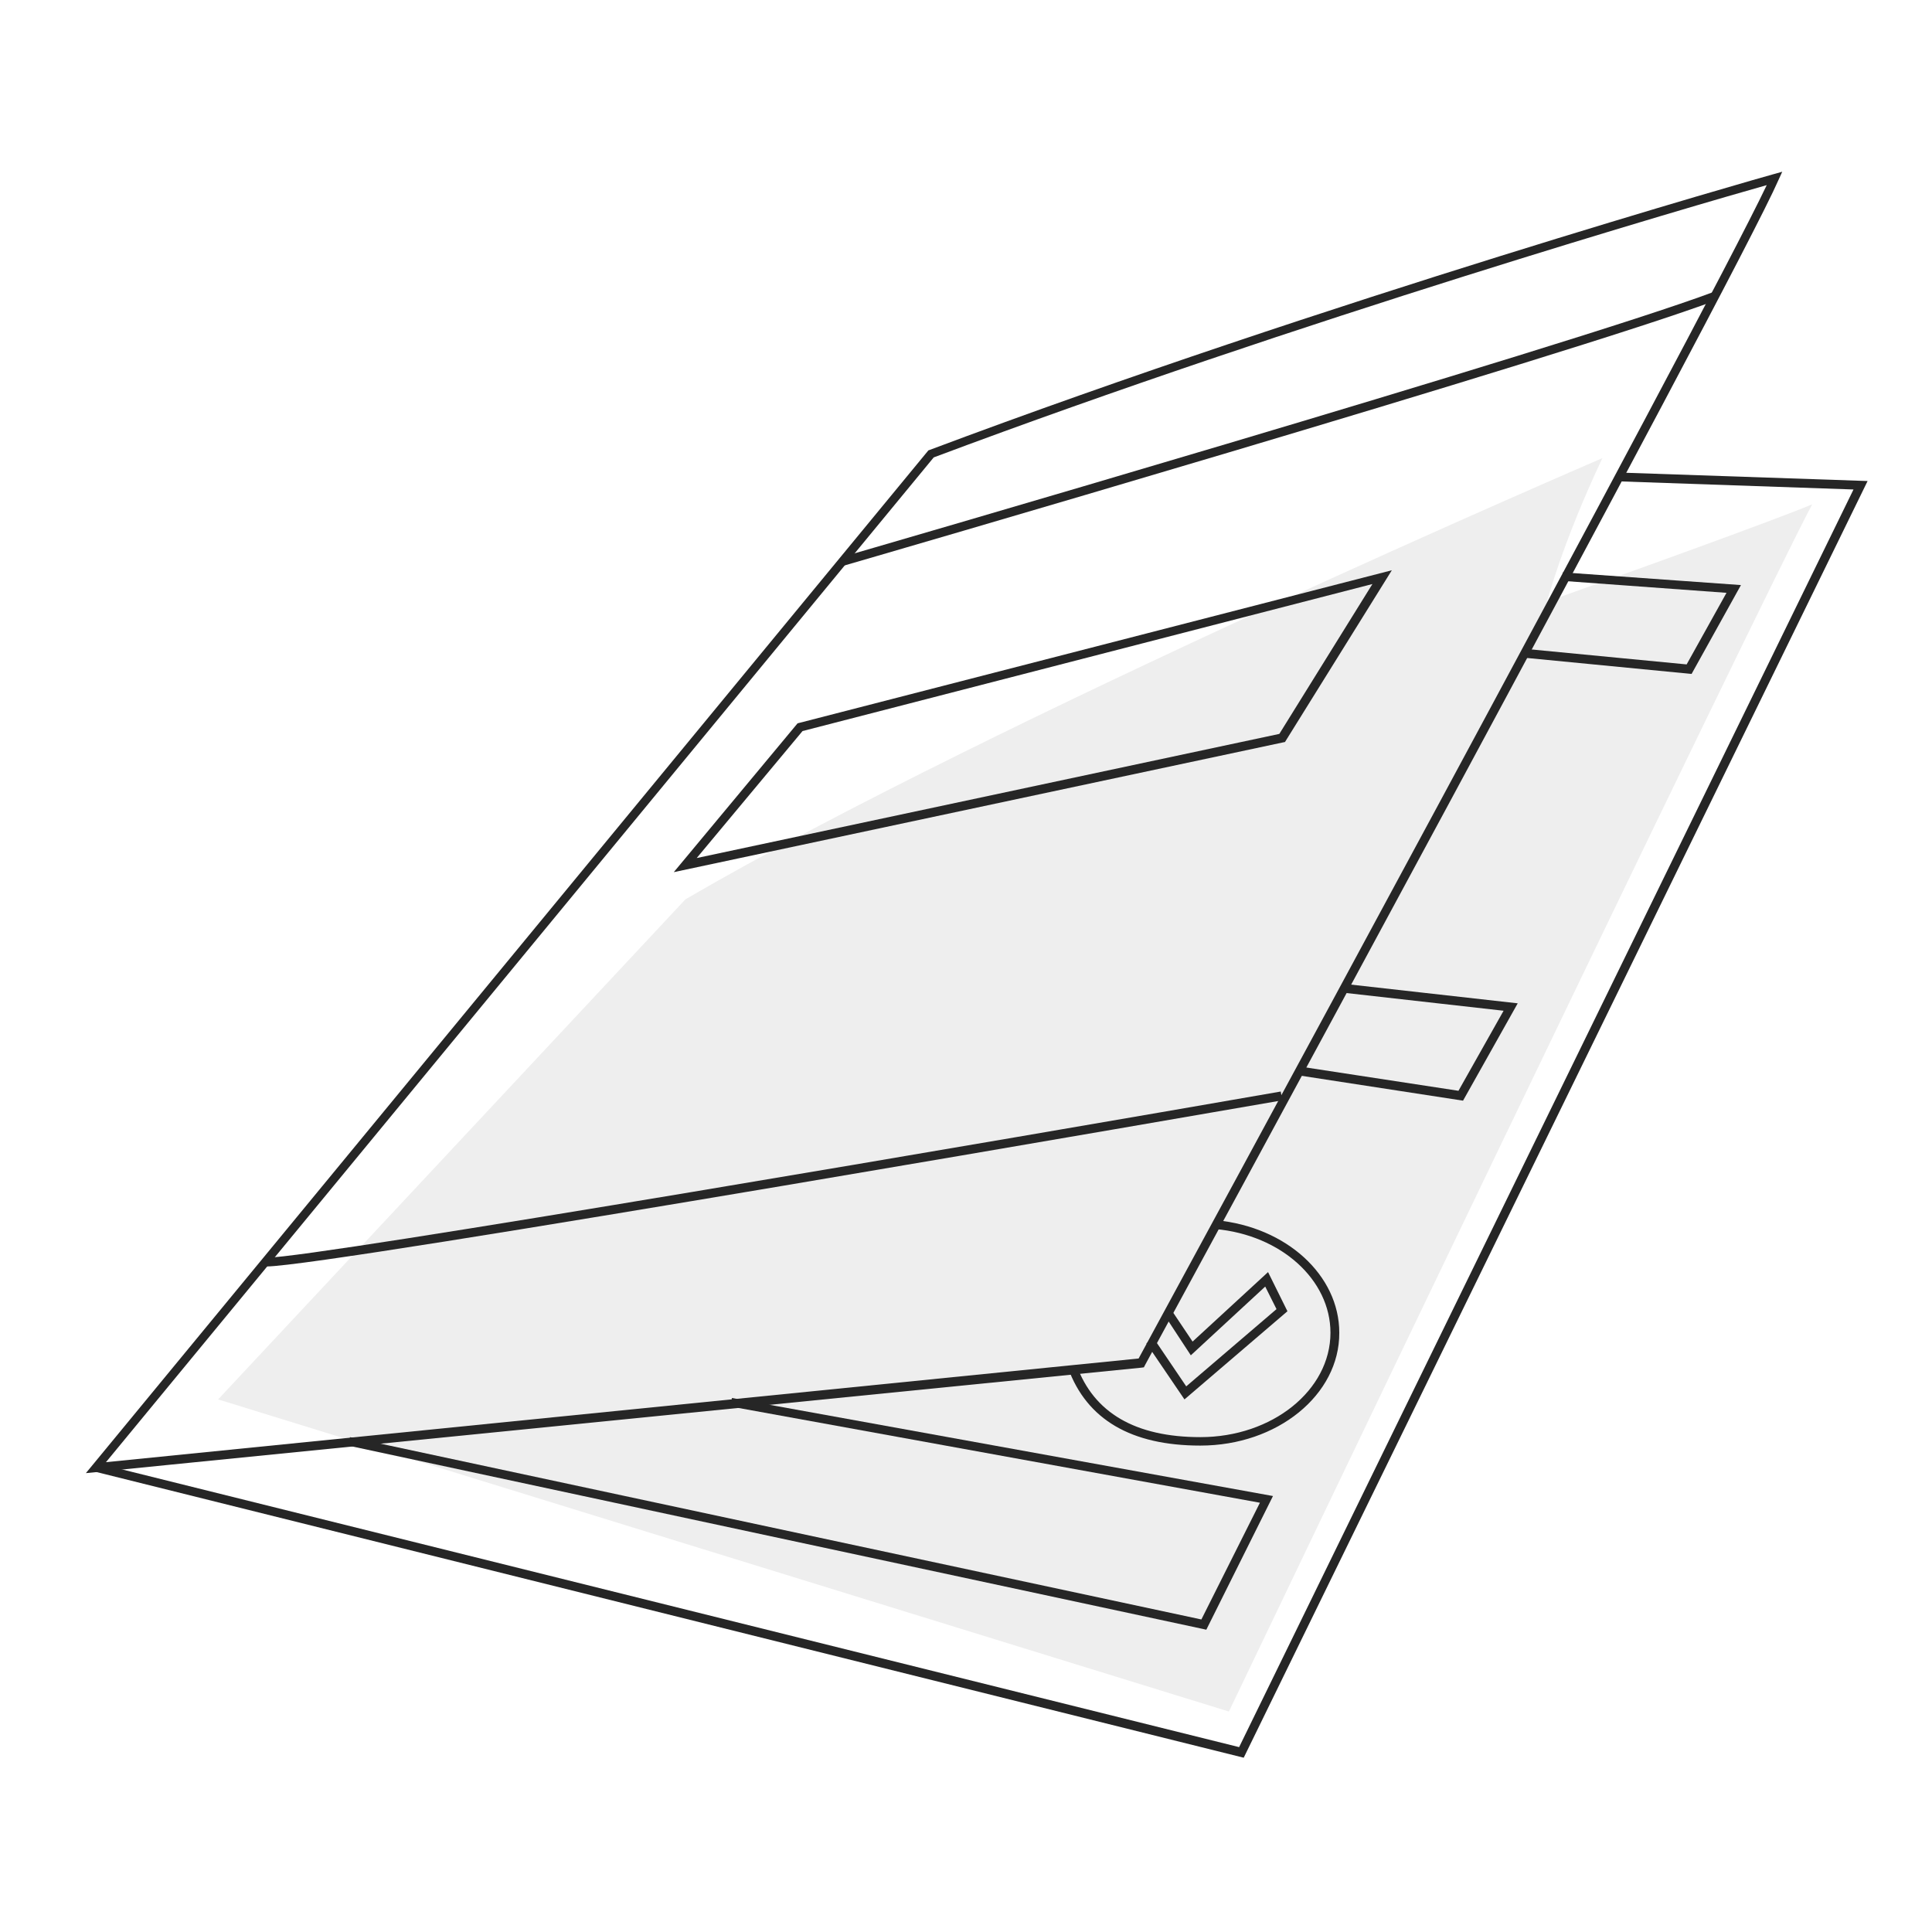
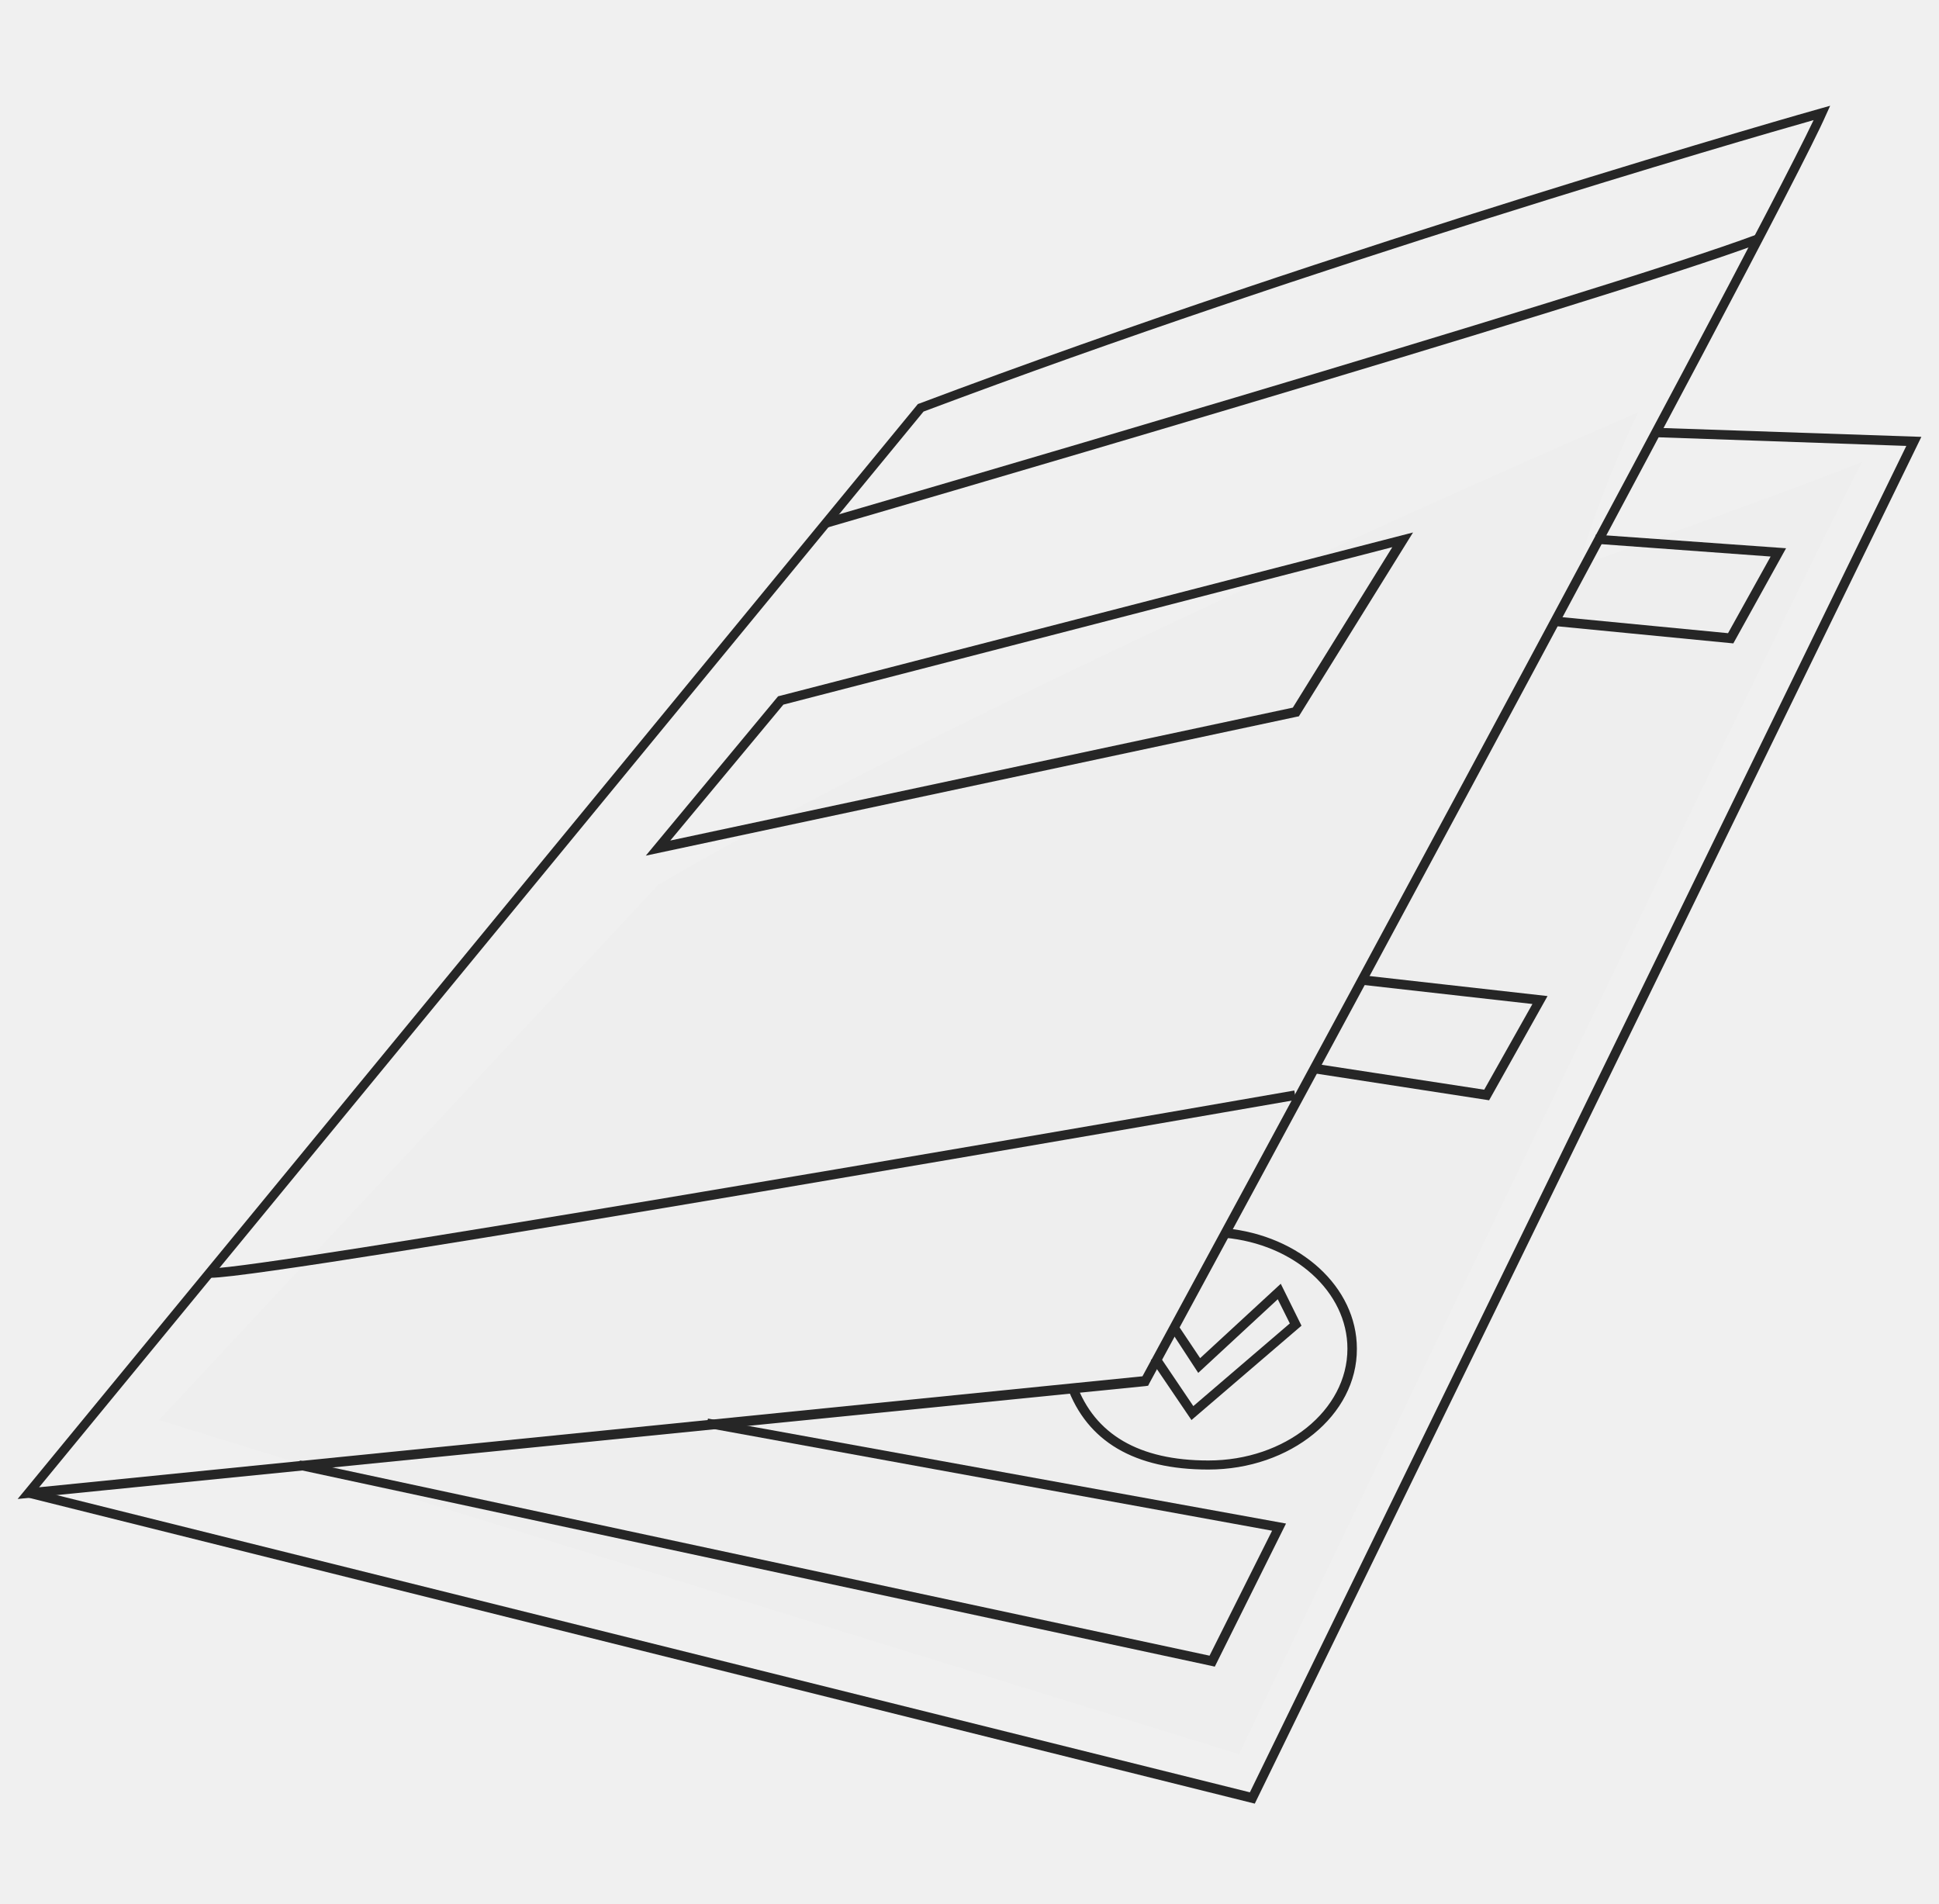
- <svg xmlns="http://www.w3.org/2000/svg" width="90" height="90" viewBox="0 0 90 90" fill="none">
-   <rect width="90" height="90" fill="white" />
-   <path d="M72.066 28.027C72.066 28.027 72.789 25.267 74.646 21.341C74.646 21.341 46.24 33.547 31.93 41.894L10.161 65.19L57.247 79.73C57.247 79.73 82.105 27.781 84.421 23.493C84.421 23.493 82.778 24.216 72.066 28.027Z" fill="#EEEEEE" />
-   <path d="M55.177 65.19L53.403 62.578L53.748 62.348L55.259 64.582L59.465 60.984L58.939 59.933L55.473 63.136L54.224 61.231L54.553 61.001L55.555 62.496L59.071 59.259L59.974 61.083L55.177 65.19Z" fill="#262626" />
-   <path d="M4 68.624L4.312 68.246L43.249 20.979L43.298 20.963C61.847 13.997 82.416 8.164 82.613 8.115L83.024 8L82.844 8.394C80.839 12.995 53.616 63.087 53.337 63.596L53.287 63.695L53.172 63.711L4 68.624ZM43.496 21.308L4.936 68.114L53.041 63.284C54.355 60.869 79.262 15.015 82.301 8.624C79.262 9.479 60.533 14.917 43.496 21.308Z" fill="#262626" />
-   <path d="M57.937 81.881L4.427 68.557L4.526 68.163L57.723 81.388L86.343 22.802L75.434 22.424V22.013L87 22.408L57.937 81.881Z" fill="#262626" />
-   <path d="M39.306 26.351L39.191 25.956C39.536 25.858 73.167 16.099 79.82 13.602L79.968 13.98C73.282 16.493 39.651 26.252 39.306 26.351Z" fill="#262626" />
-   <path d="M12.429 58.996C12.38 58.996 12.347 58.996 12.314 58.996L12.38 58.585C12.396 58.585 12.429 58.585 12.462 58.585C14.68 58.585 47.111 53.032 59.663 50.847L59.729 51.258C57.905 51.57 15.222 58.996 12.429 58.996Z" fill="#262626" />
-   <path d="M56.195 75.918L56.047 75.885L16.223 67.342L16.305 66.948L55.965 75.441L58.692 70.003L34.016 65.518L34.098 65.124L59.3 69.691L56.195 75.918Z" fill="#262626" />
-   <path d="M78.8 31.395L71.013 30.639L71.062 30.228L78.57 30.951L80.427 27.616L72.771 27.058L72.804 26.663L81.1 27.255L78.8 31.395Z" fill="#262626" />
-   <path d="M68.154 51.273L60.465 50.09L60.531 49.68L67.941 50.813L70.043 47.084L62.601 46.246L62.65 45.835L70.701 46.739L68.154 51.273Z" fill="#262626" />
-   <path d="M55.916 67.341C52.696 67.341 50.626 66.125 49.755 63.727L50.149 63.595C50.954 65.813 52.893 66.947 55.916 66.947C59.267 66.947 61.978 64.762 61.978 62.084C61.978 59.619 59.678 57.533 56.622 57.254L56.655 56.843C59.925 57.155 62.389 59.406 62.389 62.084C62.405 64.975 59.498 67.341 55.916 67.341Z" fill="#262626" />
-   <path d="M31.387 40.628L37.154 33.695L37.219 33.679L64.837 26.565L59.859 34.566L59.777 34.582L31.387 40.628ZM37.384 34.056L32.455 39.971L59.596 34.188L63.933 27.206L37.384 34.056Z" fill="#262626" />
+ <svg xmlns="http://www.w3.org/2000/svg" width="55" height="54" viewBox="0 0 55 54" fill="none">
+   <g clip-path="url(#clip0)">
+     <path d="M44.784 16.056C44.784 16.056 45.254 14.257 46.462 11.697C46.462 11.697 27.981 19.655 18.671 25.096L4.508 40.283L35.143 49.762C35.143 49.762 51.315 15.896 52.822 13.1C52.822 13.1 51.753 13.572 44.784 16.056Z" fill="#EEEEEE" />
+     <path d="M33.796 40.282L32.642 38.58L32.866 38.43L33.849 39.886L36.586 37.541L36.244 36.855L33.988 38.944L33.176 37.701L33.39 37.551L34.042 38.526L36.329 36.416L36.917 37.605L33.796 40.282Z" fill="#262626" />
+     <path d="M0.5 42.521L0.703 42.275L26.036 11.461L26.068 11.45C38.136 6.909 51.518 3.107 51.646 3.075L51.913 3L51.796 3.257C50.492 6.256 32.78 38.912 32.599 39.244L32.567 39.308L32.492 39.319L0.5 42.521ZM26.196 11.675L1.109 42.189L32.406 39.041C33.261 37.466 49.466 7.573 51.443 3.407C49.466 3.964 37.28 7.509 26.196 11.675Z" fill="#262626" />
+     <path d="M35.592 51.163L0.778 42.477L0.842 42.22L35.453 50.842L54.073 12.649L46.975 12.402V12.135L54.5 12.392L35.592 51.163Z" fill="#262626" />
+     <path d="M23.47 14.964L23.395 14.707C23.62 14.642 45.5 8.28 49.829 6.652L49.925 6.899C45.575 8.537 23.695 14.899 23.47 14.964Z" fill="#262626" />
+     <path d="M5.984 36.246C5.952 36.246 5.931 36.246 5.909 36.246L5.952 35.978C5.963 35.978 5.984 35.978 6.005 35.978C7.448 35.978 28.548 32.358 36.714 30.934L36.757 31.201C35.571 31.405 7.801 36.246 5.984 36.246Z" fill="#262626" />
+     <path d="M34.458 47.277L34.362 47.255L8.452 41.686L8.506 41.429L34.309 46.966L36.083 43.421L20.028 40.497L20.082 40.24L36.478 43.218L34.458 47.277Z" fill="#262626" />
+     <path d="M49.166 18.251L44.099 17.758L44.131 17.49L49.016 17.961L50.224 15.787L45.243 15.423L45.264 15.166L50.662 15.552L49.166 18.251Z" fill="#262626" />
+     <path d="M42.239 31.211L37.237 30.44L37.28 30.172L42.1 30.911L43.468 28.48L38.626 27.934L38.658 27.666L43.896 28.255L42.239 31.211Z" fill="#262626" />
+     <path d="M34.276 41.686C32.181 41.686 30.835 40.893 30.268 39.33L30.525 39.244C31.048 40.69 32.31 41.429 34.276 41.429C36.457 41.429 38.22 40.004 38.22 38.258C38.22 36.652 36.724 35.292 34.736 35.11L34.757 34.842C36.884 35.045 38.488 36.513 38.488 38.258C38.498 40.143 36.606 41.686 34.276 41.686Z" fill="#262626" />
+     <path d="M18.318 24.272L22.07 19.752L22.113 19.741L40.081 15.104L36.842 20.32L36.789 20.33L18.318 24.272ZM22.22 19.988L19.013 23.843L36.671 20.073L39.493 15.521L22.22 19.988Z" fill="#262626" />
+   </g>
+   <defs>
+     <clipPath id="clip0">
+       <rect width="54" height="54" fill="white" transform="translate(0.5)" />
+     </clipPath>
+   </defs>
</svg>
